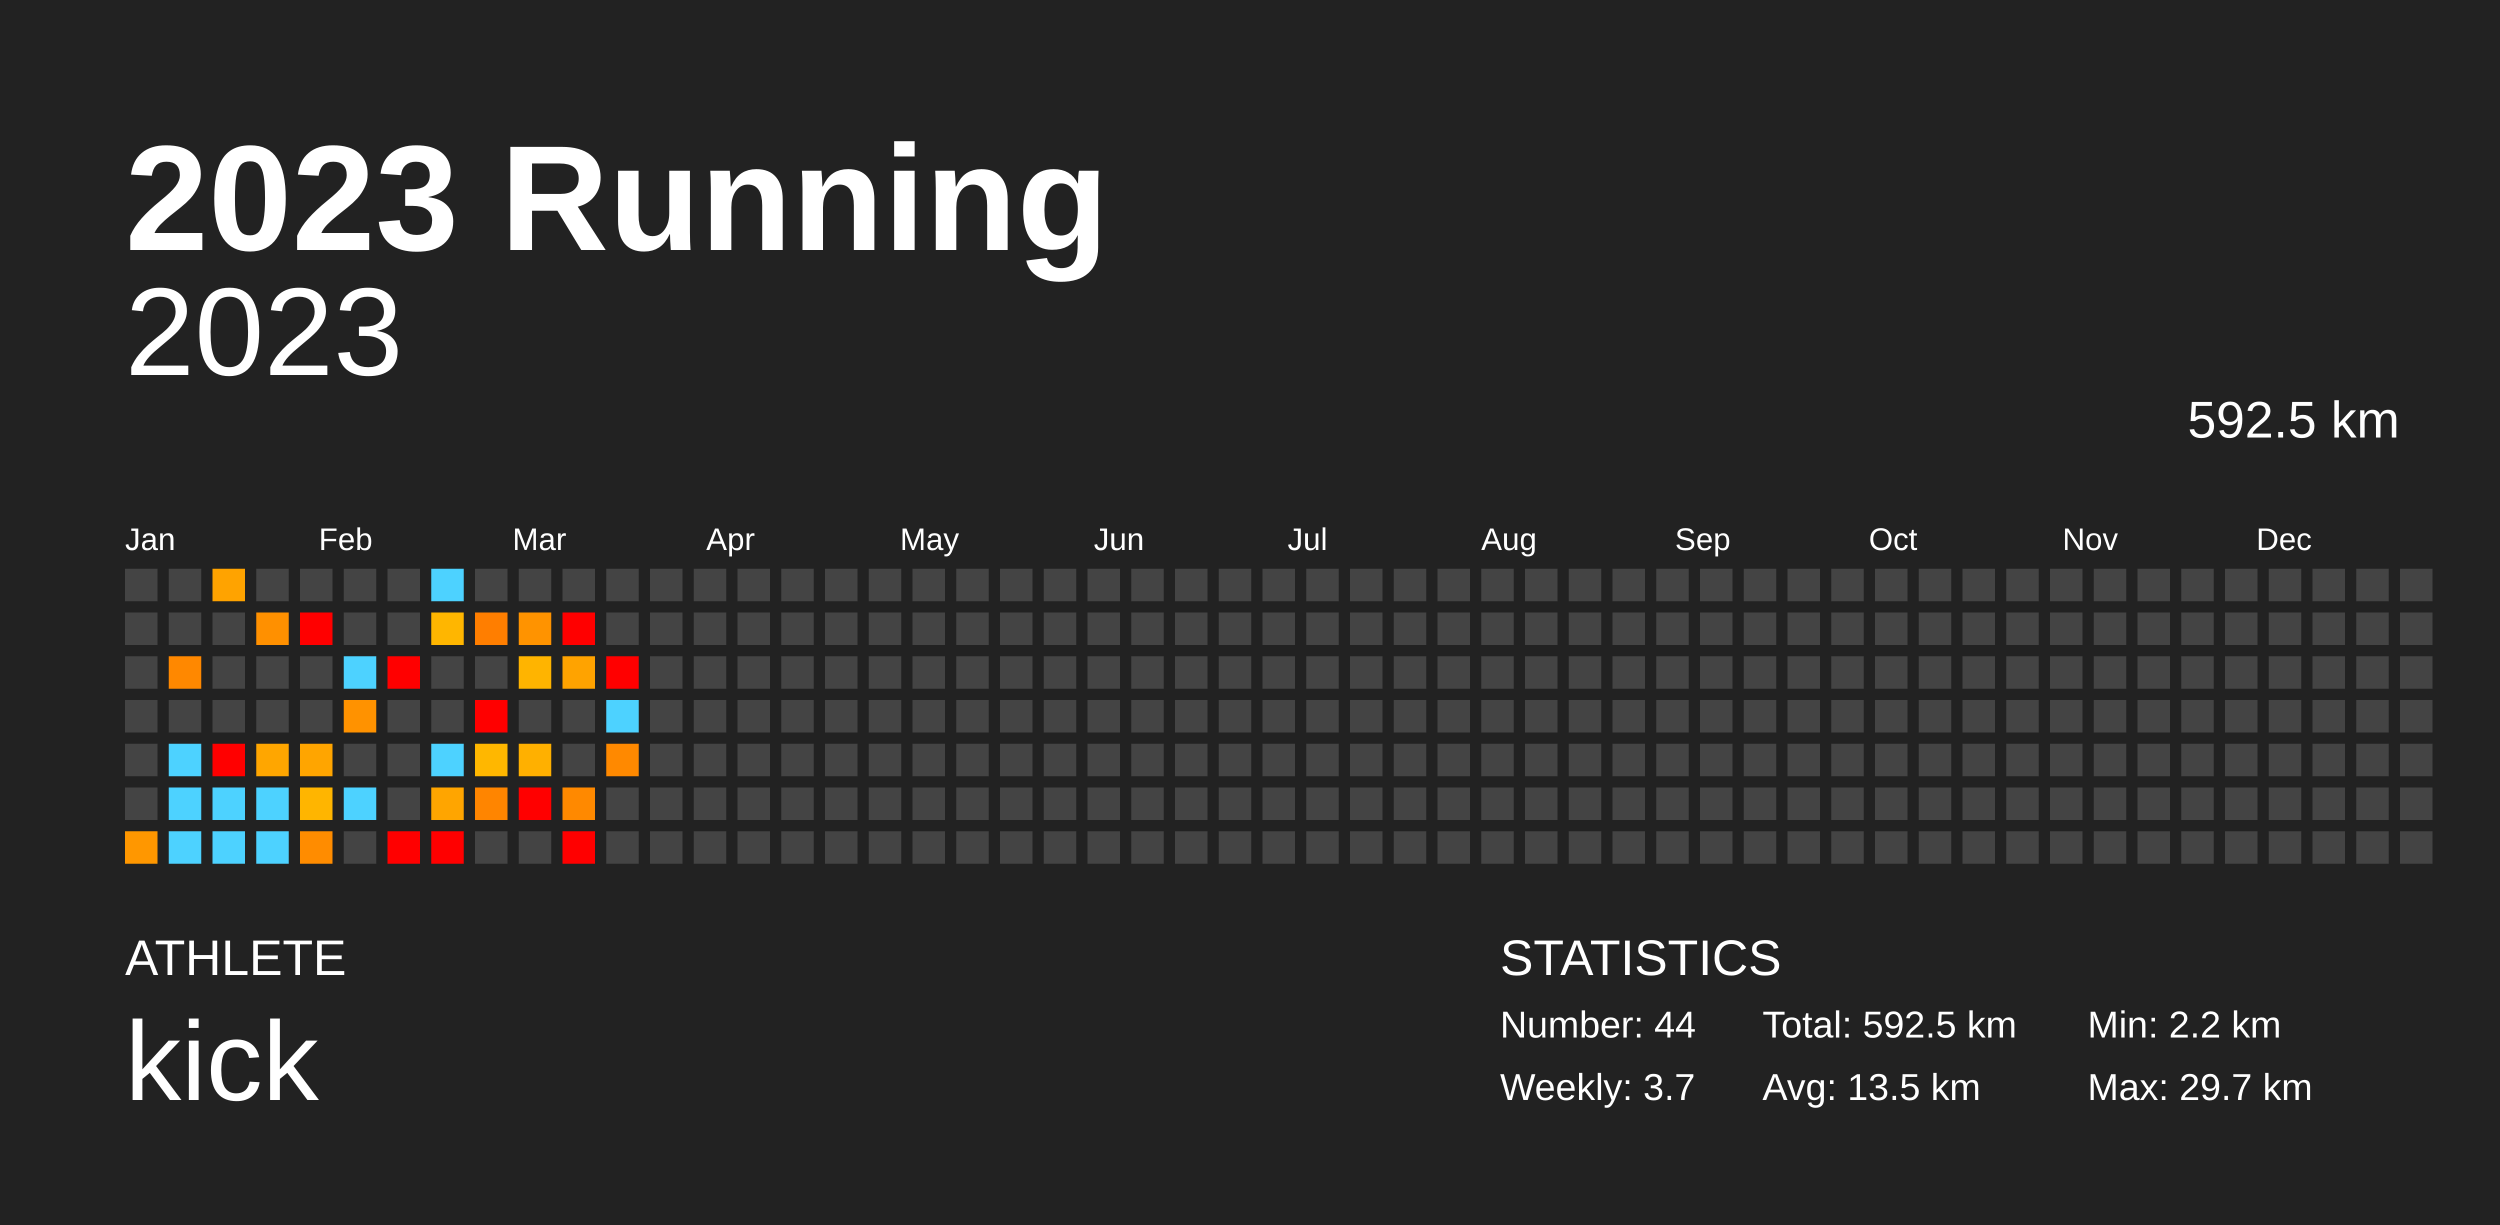
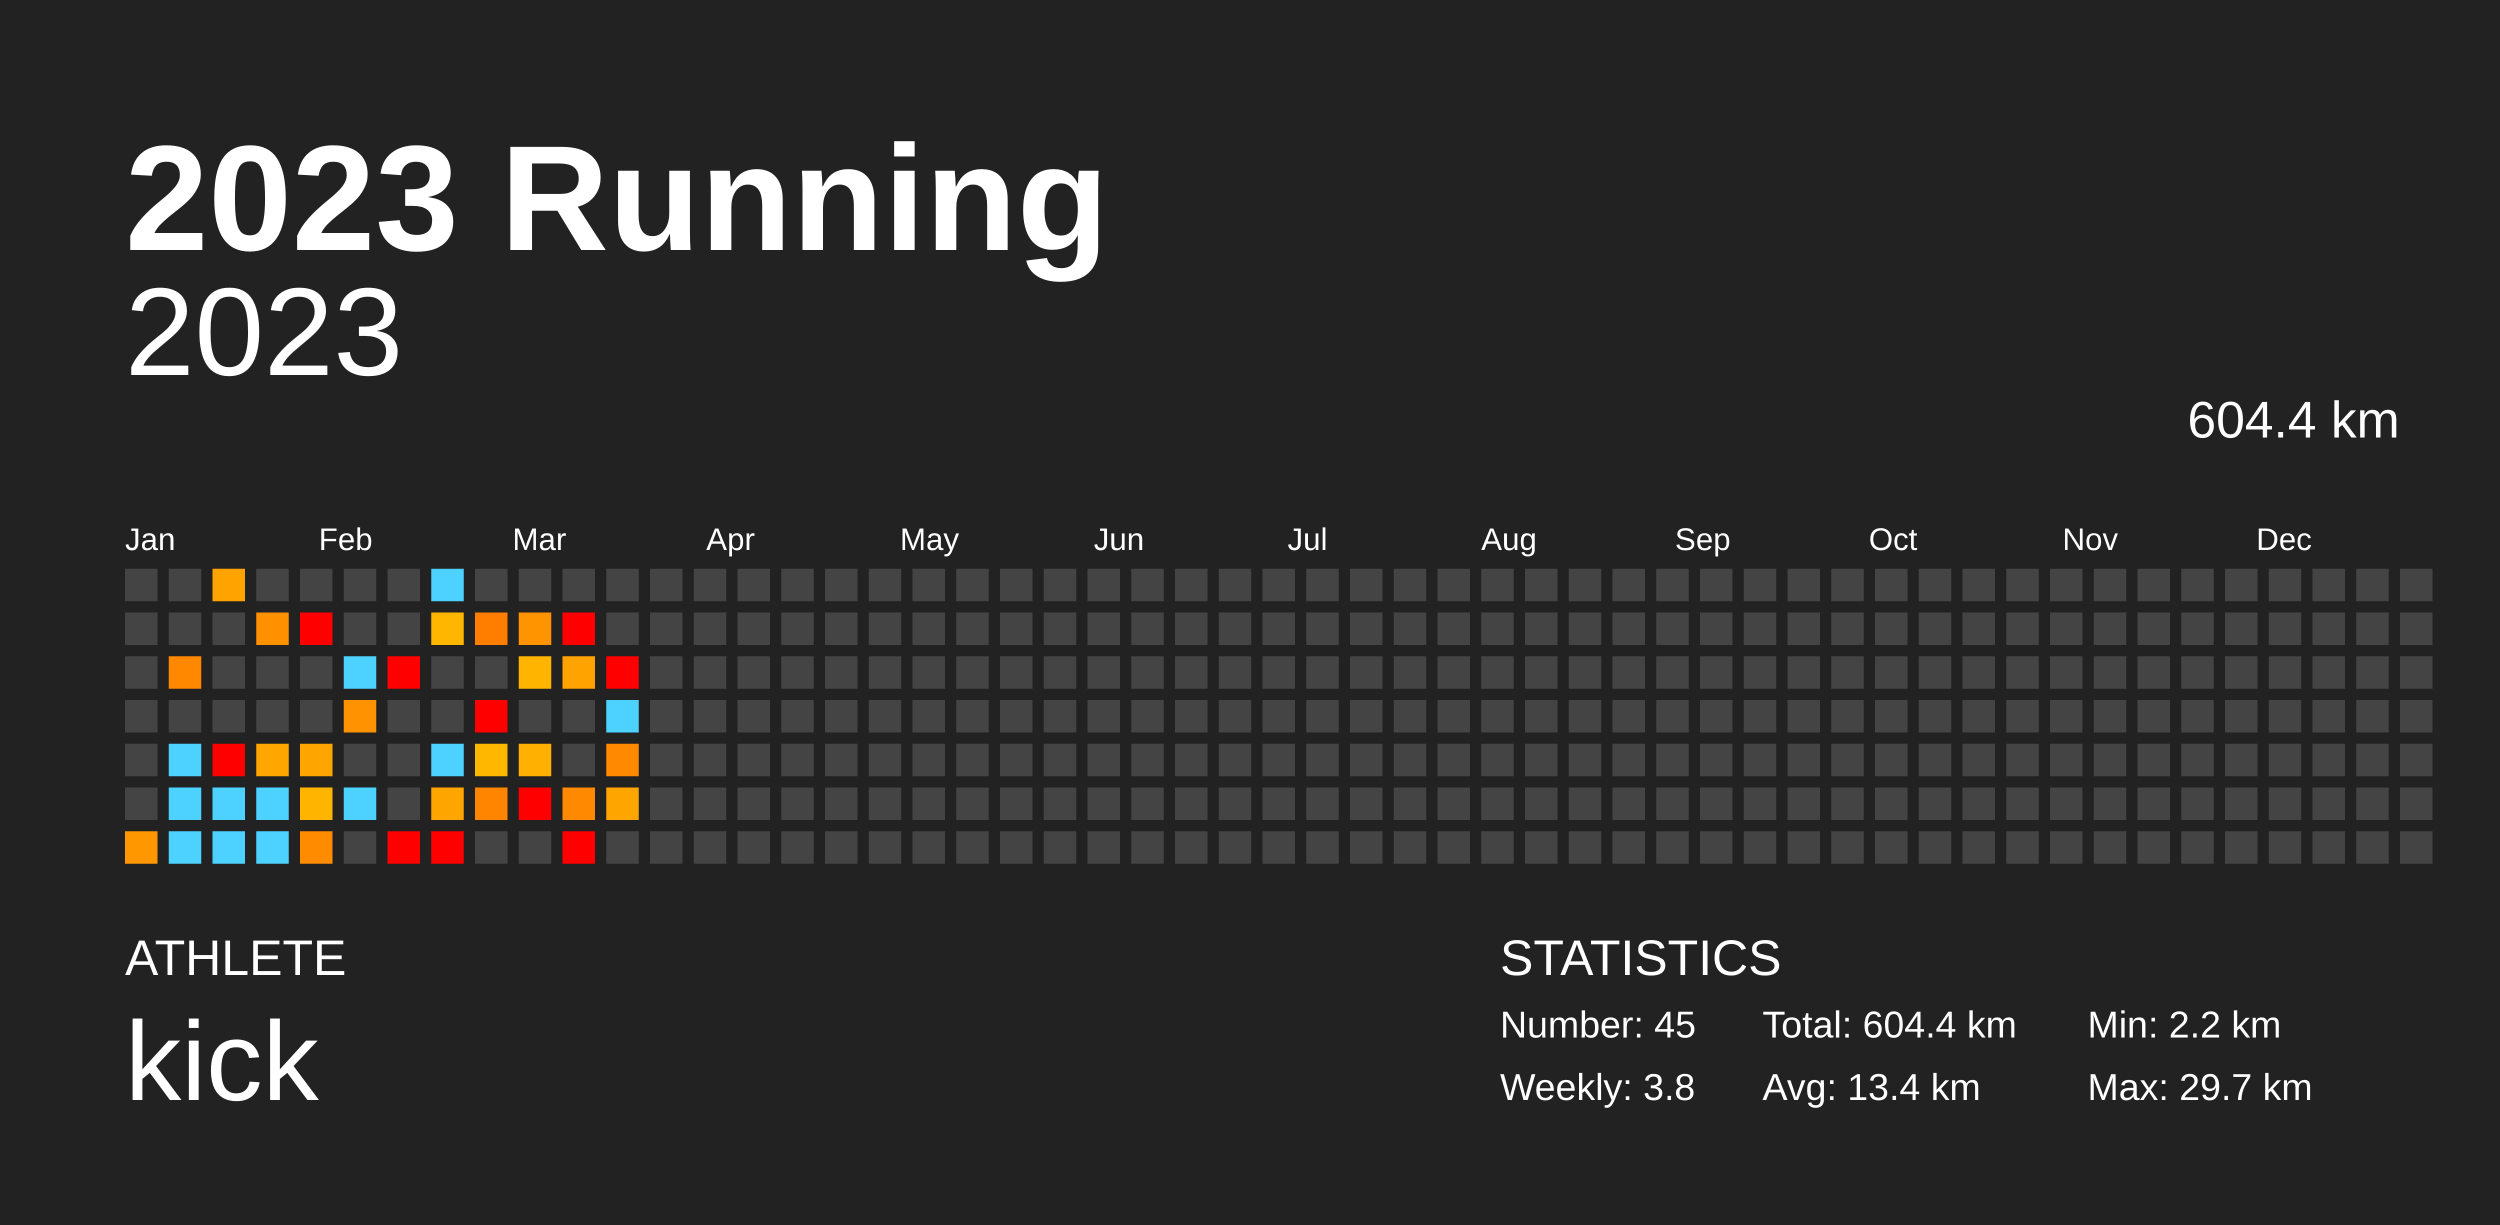
<svg xmlns="http://www.w3.org/2000/svg" baseProfile="full" height="98mm" version="1.1" viewBox="0,0,200,98" width="200mm">
  <defs />
  <rect fill="#222222" height="98" width="200" x="0" y="0" />
  <text fill="#FFFFFF" style="font-size:12px; font-family:Arial; font-weight:bold;" x="10" y="20">2023 Running</text>
  <text fill="#FFFFFF" style="font-size:4px; font-family:Arial" x="10" y="78">ATHLETE</text>
  <text fill="#FFFFFF" style="font-size:9px; font-family:Arial" x="10" y="88">kick</text>
  <text fill="#FFFFFF" style="font-size:4px; font-family:Arial" x="120" y="78">STATISTICS</text>
-   <text fill="#FFFFFF" style="font-size:3px; font-family:Arial" x="120" y="83">Number: 44</text>
-   <text fill="#FFFFFF" style="font-size:3px; font-family:Arial" x="120" y="88">Weekly: 3.7</text>
-   <text fill="#FFFFFF" style="font-size:3px; font-family:Arial" x="141" y="83">Total: 592.5 km</text>
-   <text fill="#FFFFFF" style="font-size:3px; font-family:Arial" x="141" y="88">Avg: 13.5 km</text>
+   <text fill="#FFFFFF" style="font-size:3px; font-family:Arial" x="120" y="83">Number: 45</text>
+   <text fill="#FFFFFF" style="font-size:3px; font-family:Arial" x="120" y="88">Weekly: 3.8</text>
+   <text fill="#FFFFFF" style="font-size:3px; font-family:Arial" x="141" y="83">Total: 604.4 km</text>
+   <text fill="#FFFFFF" style="font-size:3px; font-family:Arial" x="141" y="88">Avg: 13.4 km</text>
  <text fill="#FFFFFF" style="font-size:3px; font-family:Arial" x="167" y="83">Min: 2.2 km</text>
  <text fill="#FFFFFF" style="font-size:3px; font-family:Arial" x="167" y="88">Max: 29.7 km</text>
  <text alignment-baseline="hanging" fill="#FFFFFF" style="font-size:10.0px; font-family:Arial;" x="10" y="30">2023</text>
-   <text alignment-baseline="hanging" fill="#FFFFFF" style="font-size:4.125px; font-family:Arial;" x="175" y="35">592.5 km</text>
+   <text alignment-baseline="hanging" fill="#FFFFFF" style="font-size:4.125px; font-family:Arial;" x="175" y="35">604.4 km</text>
  <text fill="#FFFFFF" style="font-size:2.5px; font-family:Arial" x="10.0" y="44">Jan</text>
  <text fill="#FFFFFF" style="font-size:2.5px; font-family:Arial" x="25.5" y="44">Feb</text>
  <text fill="#FFFFFF" style="font-size:2.5px; font-family:Arial" x="41.0" y="44">Mar</text>
  <text fill="#FFFFFF" style="font-size:2.5px; font-family:Arial" x="56.5" y="44">Apr</text>
  <text fill="#FFFFFF" style="font-size:2.5px; font-family:Arial" x="72.0" y="44">May</text>
  <text fill="#FFFFFF" style="font-size:2.5px; font-family:Arial" x="87.5" y="44">Jun</text>
  <text fill="#FFFFFF" style="font-size:2.5px; font-family:Arial" x="103.0" y="44">Jul</text>
  <text fill="#FFFFFF" style="font-size:2.5px; font-family:Arial" x="118.5" y="44">Aug</text>
  <text fill="#FFFFFF" style="font-size:2.5px; font-family:Arial" x="134.0" y="44">Sep</text>
  <text fill="#FFFFFF" style="font-size:2.5px; font-family:Arial" x="149.5" y="44">Oct</text>
  <text fill="#FFFFFF" style="font-size:2.5px; font-family:Arial" x="165.0" y="44">Nov</text>
  <text fill="#FFFFFF" style="font-size:2.5px; font-family:Arial" x="180.5" y="44">Dec</text>
  <rect fill="#444444" height="2.6" width="2.6" x="10.0" y="45.5" />
  <rect fill="#444444" height="2.6" width="2.6" x="10.0" y="49.0" />
  <rect fill="#444444" height="2.6" width="2.6" x="10.0" y="52.5" />
  <rect fill="#444444" height="2.6" width="2.6" x="10.0" y="56.0" />
  <rect fill="#444444" height="2.6" width="2.6" x="10.0" y="59.5" />
  <rect fill="#444444" height="2.6" width="2.6" x="10.0" y="63.0" />
  <rect fill="#ff9700" height="2.6" width="2.6" x="10.0" y="66.5" />
  <rect fill="#444444" height="2.6" width="2.6" x="13.5" y="45.5" />
  <rect fill="#444444" height="2.6" width="2.6" x="13.5" y="49.0" />
  <rect fill="#ff8800" height="2.6" width="2.6" x="13.5" y="52.5" />
  <rect fill="#444444" height="2.6" width="2.6" x="13.5" y="56.0" />
  <rect fill="#4dd2ff" height="2.6" width="2.6" x="13.5" y="59.5" />
  <rect fill="#4dd2ff" height="2.6" width="2.6" x="13.5" y="63.0" />
  <rect fill="#4dd2ff" height="2.6" width="2.6" x="13.5" y="66.5" />
  <rect fill="#ffa300" height="2.6" width="2.6" x="17.0" y="45.5" />
  <rect fill="#444444" height="2.6" width="2.6" x="17.0" y="49.0" />
  <rect fill="#444444" height="2.6" width="2.6" x="17.0" y="52.5" />
  <rect fill="#444444" height="2.6" width="2.6" x="17.0" y="56.0" />
  <rect fill="red" height="2.6" width="2.6" x="17.0" y="59.5" />
  <rect fill="#4dd2ff" height="2.6" width="2.6" x="17.0" y="63.0" />
  <rect fill="#4dd2ff" height="2.6" width="2.6" x="17.0" y="66.5" />
  <rect fill="#444444" height="2.6" width="2.6" x="20.5" y="45.5" />
  <rect fill="#ff9000" height="2.6" width="2.6" x="20.5" y="49.0" />
  <rect fill="#444444" height="2.6" width="2.6" x="20.5" y="52.5" />
  <rect fill="#444444" height="2.6" width="2.6" x="20.5" y="56.0" />
  <rect fill="#ffa600" height="2.6" width="2.6" x="20.5" y="59.5" />
  <rect fill="#4dd2ff" height="2.6" width="2.6" x="20.5" y="63.0" />
  <rect fill="#4dd2ff" height="2.6" width="2.6" x="20.5" y="66.5" />
  <rect fill="#444444" height="2.6" width="2.6" x="24.0" y="45.5" />
  <rect fill="red" height="2.6" width="2.6" x="24.0" y="49.0" />
  <rect fill="#444444" height="2.6" width="2.6" x="24.0" y="52.5" />
  <rect fill="#444444" height="2.6" width="2.6" x="24.0" y="56.0" />
  <rect fill="#ffa500" height="2.6" width="2.6" x="24.0" y="59.5" />
  <rect fill="#ffb500" height="2.6" width="2.6" x="24.0" y="63.0" />
  <rect fill="#ff8c00" height="2.6" width="2.6" x="24.0" y="66.5" />
  <rect fill="#444444" height="2.6" width="2.6" x="27.5" y="45.5" />
  <rect fill="#444444" height="2.6" width="2.6" x="27.5" y="49.0" />
  <rect fill="#4dd2ff" height="2.6" width="2.6" x="27.5" y="52.5" />
  <rect fill="#ff9200" height="2.6" width="2.6" x="27.5" y="56.0" />
  <rect fill="#444444" height="2.6" width="2.6" x="27.5" y="59.5" />
  <rect fill="#4dd2ff" height="2.6" width="2.6" x="27.5" y="63.0" />
  <rect fill="#444444" height="2.6" width="2.6" x="27.5" y="66.5" />
  <rect fill="#444444" height="2.6" width="2.6" x="31.0" y="45.5" />
  <rect fill="#444444" height="2.6" width="2.6" x="31.0" y="49.0" />
  <rect fill="red" height="2.6" width="2.6" x="31.0" y="52.5" />
  <rect fill="#444444" height="2.6" width="2.6" x="31.0" y="56.0" />
  <rect fill="#444444" height="2.6" width="2.6" x="31.0" y="59.5" />
  <rect fill="#444444" height="2.6" width="2.6" x="31.0" y="63.0" />
  <rect fill="red" height="2.6" width="2.6" x="31.0" y="66.5" />
  <rect fill="#4dd2ff" height="2.6" width="2.6" x="34.5" y="45.5" />
  <rect fill="#ffb600" height="2.6" width="2.6" x="34.5" y="49.0" />
  <rect fill="#444444" height="2.6" width="2.6" x="34.5" y="52.5" />
  <rect fill="#444444" height="2.6" width="2.6" x="34.5" y="56.0" />
  <rect fill="#4dd2ff" height="2.6" width="2.6" x="34.5" y="59.5" />
  <rect fill="#ffa500" height="2.6" width="2.6" x="34.5" y="63.0" />
  <rect fill="red" height="2.6" width="2.6" x="34.5" y="66.5" />
  <rect fill="#444444" height="2.6" width="2.6" x="38.0" y="45.5" />
  <rect fill="#ff7e00" height="2.6" width="2.6" x="38.0" y="49.0" />
  <rect fill="#444444" height="2.6" width="2.6" x="38.0" y="52.5" />
  <rect fill="red" height="2.6" width="2.6" x="38.0" y="56.0" />
  <rect fill="#ffb700" height="2.6" width="2.6" x="38.0" y="59.5" />
  <rect fill="#ff8500" height="2.6" width="2.6" x="38.0" y="63.0" />
  <rect fill="#444444" height="2.6" width="2.6" x="38.0" y="66.5" />
  <rect fill="#444444" height="2.6" width="2.6" x="41.5" y="45.5" />
  <rect fill="#ff9300" height="2.6" width="2.6" x="41.5" y="49.0" />
  <rect fill="#ffb400" height="2.6" width="2.6" x="41.5" y="52.5" />
  <rect fill="#444444" height="2.6" width="2.6" x="41.5" y="56.0" />
  <rect fill="#ffb000" height="2.6" width="2.6" x="41.5" y="59.5" />
  <rect fill="red" height="2.6" width="2.6" x="41.5" y="63.0" />
  <rect fill="#444444" height="2.6" width="2.6" x="41.5" y="66.5" />
  <rect fill="#444444" height="2.6" width="2.6" x="45.0" y="45.5" />
  <rect fill="red" height="2.6" width="2.6" x="45.0" y="49.0" />
  <rect fill="#ffa300" height="2.6" width="2.6" x="45.0" y="52.5" />
  <rect fill="#444444" height="2.6" width="2.6" x="45.0" y="56.0" />
  <rect fill="#444444" height="2.6" width="2.6" x="45.0" y="59.5" />
  <rect fill="#ff8900" height="2.6" width="2.6" x="45.0" y="63.0" />
  <rect fill="red" height="2.6" width="2.6" x="45.0" y="66.5" />
  <rect fill="#444444" height="2.6" width="2.6" x="48.5" y="45.5" />
  <rect fill="#444444" height="2.6" width="2.6" x="48.5" y="49.0" />
  <rect fill="red" height="2.6" width="2.6" x="48.5" y="52.5" />
  <rect fill="#4dd2ff" height="2.6" width="2.6" x="48.5" y="56.0" />
  <rect fill="#ff8900" height="2.6" width="2.6" x="48.5" y="59.5" />
-   <rect fill="#444444" height="2.6" width="2.6" x="48.5" y="63.0" />
+   <rect fill="#ffa500" height="2.6" width="2.6" x="48.5" y="63.0" />
  <rect fill="#444444" height="2.6" width="2.6" x="48.5" y="66.5" />
  <rect fill="#444444" height="2.6" width="2.6" x="52.0" y="45.5" />
  <rect fill="#444444" height="2.6" width="2.6" x="52.0" y="49.0" />
  <rect fill="#444444" height="2.6" width="2.6" x="52.0" y="52.5" />
  <rect fill="#444444" height="2.6" width="2.6" x="52.0" y="56.0" />
  <rect fill="#444444" height="2.6" width="2.6" x="52.0" y="59.5" />
  <rect fill="#444444" height="2.6" width="2.6" x="52.0" y="63.0" />
  <rect fill="#444444" height="2.6" width="2.6" x="52.0" y="66.5" />
  <rect fill="#444444" height="2.6" width="2.6" x="55.5" y="45.5" />
  <rect fill="#444444" height="2.6" width="2.6" x="55.5" y="49.0" />
  <rect fill="#444444" height="2.6" width="2.6" x="55.5" y="52.5" />
  <rect fill="#444444" height="2.6" width="2.6" x="55.5" y="56.0" />
  <rect fill="#444444" height="2.6" width="2.6" x="55.5" y="59.5" />
  <rect fill="#444444" height="2.6" width="2.6" x="55.5" y="63.0" />
  <rect fill="#444444" height="2.6" width="2.6" x="55.5" y="66.5" />
  <rect fill="#444444" height="2.6" width="2.6" x="59.0" y="45.5" />
  <rect fill="#444444" height="2.6" width="2.6" x="59.0" y="49.0" />
  <rect fill="#444444" height="2.6" width="2.6" x="59.0" y="52.5" />
  <rect fill="#444444" height="2.6" width="2.6" x="59.0" y="56.0" />
  <rect fill="#444444" height="2.6" width="2.6" x="59.0" y="59.5" />
  <rect fill="#444444" height="2.6" width="2.6" x="59.0" y="63.0" />
  <rect fill="#444444" height="2.6" width="2.6" x="59.0" y="66.5" />
  <rect fill="#444444" height="2.6" width="2.6" x="62.5" y="45.5" />
  <rect fill="#444444" height="2.6" width="2.6" x="62.5" y="49.0" />
  <rect fill="#444444" height="2.6" width="2.6" x="62.5" y="52.5" />
  <rect fill="#444444" height="2.6" width="2.6" x="62.5" y="56.0" />
  <rect fill="#444444" height="2.6" width="2.6" x="62.5" y="59.5" />
  <rect fill="#444444" height="2.6" width="2.6" x="62.5" y="63.0" />
  <rect fill="#444444" height="2.6" width="2.6" x="62.5" y="66.5" />
  <rect fill="#444444" height="2.6" width="2.6" x="66.0" y="45.5" />
  <rect fill="#444444" height="2.6" width="2.6" x="66.0" y="49.0" />
  <rect fill="#444444" height="2.6" width="2.6" x="66.0" y="52.5" />
  <rect fill="#444444" height="2.6" width="2.6" x="66.0" y="56.0" />
  <rect fill="#444444" height="2.6" width="2.6" x="66.0" y="59.5" />
  <rect fill="#444444" height="2.6" width="2.6" x="66.0" y="63.0" />
  <rect fill="#444444" height="2.6" width="2.6" x="66.0" y="66.5" />
  <rect fill="#444444" height="2.6" width="2.6" x="69.5" y="45.5" />
  <rect fill="#444444" height="2.6" width="2.6" x="69.5" y="49.0" />
  <rect fill="#444444" height="2.6" width="2.6" x="69.5" y="52.5" />
  <rect fill="#444444" height="2.6" width="2.6" x="69.5" y="56.0" />
  <rect fill="#444444" height="2.6" width="2.6" x="69.5" y="59.5" />
  <rect fill="#444444" height="2.6" width="2.6" x="69.5" y="63.0" />
  <rect fill="#444444" height="2.6" width="2.6" x="69.5" y="66.5" />
  <rect fill="#444444" height="2.6" width="2.6" x="73.0" y="45.5" />
  <rect fill="#444444" height="2.6" width="2.6" x="73.0" y="49.0" />
  <rect fill="#444444" height="2.6" width="2.6" x="73.0" y="52.5" />
  <rect fill="#444444" height="2.6" width="2.6" x="73.0" y="56.0" />
  <rect fill="#444444" height="2.6" width="2.6" x="73.0" y="59.5" />
  <rect fill="#444444" height="2.6" width="2.6" x="73.0" y="63.0" />
  <rect fill="#444444" height="2.6" width="2.6" x="73.0" y="66.5" />
  <rect fill="#444444" height="2.6" width="2.6" x="76.5" y="45.5" />
  <rect fill="#444444" height="2.6" width="2.6" x="76.5" y="49.0" />
  <rect fill="#444444" height="2.6" width="2.6" x="76.5" y="52.5" />
  <rect fill="#444444" height="2.6" width="2.6" x="76.5" y="56.0" />
  <rect fill="#444444" height="2.6" width="2.6" x="76.5" y="59.5" />
  <rect fill="#444444" height="2.6" width="2.6" x="76.5" y="63.0" />
  <rect fill="#444444" height="2.6" width="2.6" x="76.5" y="66.5" />
  <rect fill="#444444" height="2.6" width="2.6" x="80.0" y="45.5" />
  <rect fill="#444444" height="2.6" width="2.6" x="80.0" y="49.0" />
  <rect fill="#444444" height="2.6" width="2.6" x="80.0" y="52.5" />
  <rect fill="#444444" height="2.6" width="2.6" x="80.0" y="56.0" />
  <rect fill="#444444" height="2.6" width="2.6" x="80.0" y="59.5" />
  <rect fill="#444444" height="2.6" width="2.6" x="80.0" y="63.0" />
  <rect fill="#444444" height="2.6" width="2.6" x="80.0" y="66.5" />
  <rect fill="#444444" height="2.6" width="2.6" x="83.5" y="45.5" />
  <rect fill="#444444" height="2.6" width="2.6" x="83.5" y="49.0" />
  <rect fill="#444444" height="2.6" width="2.6" x="83.5" y="52.5" />
  <rect fill="#444444" height="2.6" width="2.6" x="83.5" y="56.0" />
  <rect fill="#444444" height="2.6" width="2.6" x="83.5" y="59.5" />
  <rect fill="#444444" height="2.6" width="2.6" x="83.5" y="63.0" />
  <rect fill="#444444" height="2.6" width="2.6" x="83.5" y="66.5" />
  <rect fill="#444444" height="2.6" width="2.6" x="87.0" y="45.5" />
  <rect fill="#444444" height="2.6" width="2.6" x="87.0" y="49.0" />
  <rect fill="#444444" height="2.6" width="2.6" x="87.0" y="52.5" />
  <rect fill="#444444" height="2.6" width="2.6" x="87.0" y="56.0" />
  <rect fill="#444444" height="2.6" width="2.6" x="87.0" y="59.5" />
  <rect fill="#444444" height="2.6" width="2.6" x="87.0" y="63.0" />
  <rect fill="#444444" height="2.6" width="2.6" x="87.0" y="66.5" />
  <rect fill="#444444" height="2.6" width="2.6" x="90.5" y="45.5" />
  <rect fill="#444444" height="2.6" width="2.6" x="90.5" y="49.0" />
  <rect fill="#444444" height="2.6" width="2.6" x="90.5" y="52.5" />
  <rect fill="#444444" height="2.6" width="2.6" x="90.5" y="56.0" />
  <rect fill="#444444" height="2.6" width="2.6" x="90.5" y="59.5" />
  <rect fill="#444444" height="2.6" width="2.6" x="90.5" y="63.0" />
  <rect fill="#444444" height="2.6" width="2.6" x="90.5" y="66.5" />
  <rect fill="#444444" height="2.6" width="2.6" x="94.0" y="45.5" />
  <rect fill="#444444" height="2.6" width="2.6" x="94.0" y="49.0" />
  <rect fill="#444444" height="2.6" width="2.6" x="94.0" y="52.5" />
  <rect fill="#444444" height="2.6" width="2.6" x="94.0" y="56.0" />
  <rect fill="#444444" height="2.6" width="2.6" x="94.0" y="59.5" />
  <rect fill="#444444" height="2.6" width="2.6" x="94.0" y="63.0" />
  <rect fill="#444444" height="2.6" width="2.6" x="94.0" y="66.5" />
  <rect fill="#444444" height="2.6" width="2.6" x="97.5" y="45.5" />
  <rect fill="#444444" height="2.6" width="2.6" x="97.5" y="49.0" />
  <rect fill="#444444" height="2.6" width="2.6" x="97.5" y="52.5" />
  <rect fill="#444444" height="2.6" width="2.6" x="97.5" y="56.0" />
  <rect fill="#444444" height="2.6" width="2.6" x="97.5" y="59.5" />
  <rect fill="#444444" height="2.6" width="2.6" x="97.5" y="63.0" />
  <rect fill="#444444" height="2.6" width="2.6" x="97.5" y="66.5" />
  <rect fill="#444444" height="2.6" width="2.6" x="101.0" y="45.5" />
  <rect fill="#444444" height="2.6" width="2.6" x="101.0" y="49.0" />
  <rect fill="#444444" height="2.6" width="2.6" x="101.0" y="52.5" />
  <rect fill="#444444" height="2.6" width="2.6" x="101.0" y="56.0" />
  <rect fill="#444444" height="2.6" width="2.6" x="101.0" y="59.5" />
  <rect fill="#444444" height="2.6" width="2.6" x="101.0" y="63.0" />
  <rect fill="#444444" height="2.6" width="2.6" x="101.0" y="66.5" />
  <rect fill="#444444" height="2.6" width="2.6" x="104.5" y="45.5" />
  <rect fill="#444444" height="2.6" width="2.6" x="104.5" y="49.0" />
  <rect fill="#444444" height="2.6" width="2.6" x="104.5" y="52.5" />
  <rect fill="#444444" height="2.6" width="2.6" x="104.5" y="56.0" />
  <rect fill="#444444" height="2.6" width="2.6" x="104.5" y="59.5" />
  <rect fill="#444444" height="2.6" width="2.6" x="104.5" y="63.0" />
  <rect fill="#444444" height="2.6" width="2.6" x="104.5" y="66.5" />
  <rect fill="#444444" height="2.6" width="2.6" x="108.0" y="45.5" />
  <rect fill="#444444" height="2.6" width="2.6" x="108.0" y="49.0" />
  <rect fill="#444444" height="2.6" width="2.6" x="108.0" y="52.5" />
  <rect fill="#444444" height="2.6" width="2.6" x="108.0" y="56.0" />
  <rect fill="#444444" height="2.6" width="2.6" x="108.0" y="59.5" />
  <rect fill="#444444" height="2.6" width="2.6" x="108.0" y="63.0" />
  <rect fill="#444444" height="2.6" width="2.6" x="108.0" y="66.5" />
  <rect fill="#444444" height="2.6" width="2.6" x="111.5" y="45.5" />
  <rect fill="#444444" height="2.6" width="2.6" x="111.5" y="49.0" />
  <rect fill="#444444" height="2.6" width="2.6" x="111.5" y="52.5" />
  <rect fill="#444444" height="2.6" width="2.6" x="111.5" y="56.0" />
  <rect fill="#444444" height="2.6" width="2.6" x="111.5" y="59.5" />
  <rect fill="#444444" height="2.6" width="2.6" x="111.5" y="63.0" />
  <rect fill="#444444" height="2.6" width="2.6" x="111.5" y="66.5" />
  <rect fill="#444444" height="2.6" width="2.6" x="115.0" y="45.5" />
  <rect fill="#444444" height="2.6" width="2.6" x="115.0" y="49.0" />
  <rect fill="#444444" height="2.6" width="2.6" x="115.0" y="52.5" />
  <rect fill="#444444" height="2.6" width="2.6" x="115.0" y="56.0" />
  <rect fill="#444444" height="2.6" width="2.6" x="115.0" y="59.5" />
  <rect fill="#444444" height="2.6" width="2.6" x="115.0" y="63.0" />
  <rect fill="#444444" height="2.6" width="2.6" x="115.0" y="66.5" />
  <rect fill="#444444" height="2.6" width="2.6" x="118.5" y="45.5" />
  <rect fill="#444444" height="2.6" width="2.6" x="118.5" y="49.0" />
  <rect fill="#444444" height="2.6" width="2.6" x="118.5" y="52.5" />
  <rect fill="#444444" height="2.6" width="2.6" x="118.5" y="56.0" />
  <rect fill="#444444" height="2.6" width="2.6" x="118.5" y="59.5" />
  <rect fill="#444444" height="2.6" width="2.6" x="118.5" y="63.0" />
  <rect fill="#444444" height="2.6" width="2.6" x="118.5" y="66.5" />
  <rect fill="#444444" height="2.6" width="2.6" x="122.0" y="45.5" />
  <rect fill="#444444" height="2.6" width="2.6" x="122.0" y="49.0" />
  <rect fill="#444444" height="2.6" width="2.6" x="122.0" y="52.5" />
  <rect fill="#444444" height="2.6" width="2.6" x="122.0" y="56.0" />
  <rect fill="#444444" height="2.6" width="2.6" x="122.0" y="59.5" />
  <rect fill="#444444" height="2.6" width="2.6" x="122.0" y="63.0" />
  <rect fill="#444444" height="2.6" width="2.6" x="122.0" y="66.5" />
  <rect fill="#444444" height="2.6" width="2.6" x="125.5" y="45.5" />
  <rect fill="#444444" height="2.6" width="2.6" x="125.5" y="49.0" />
  <rect fill="#444444" height="2.6" width="2.6" x="125.5" y="52.5" />
  <rect fill="#444444" height="2.6" width="2.6" x="125.5" y="56.0" />
  <rect fill="#444444" height="2.6" width="2.6" x="125.5" y="59.5" />
  <rect fill="#444444" height="2.6" width="2.6" x="125.5" y="63.0" />
  <rect fill="#444444" height="2.6" width="2.6" x="125.5" y="66.5" />
  <rect fill="#444444" height="2.6" width="2.6" x="129.0" y="45.5" />
  <rect fill="#444444" height="2.6" width="2.6" x="129.0" y="49.0" />
  <rect fill="#444444" height="2.6" width="2.6" x="129.0" y="52.5" />
  <rect fill="#444444" height="2.6" width="2.6" x="129.0" y="56.0" />
  <rect fill="#444444" height="2.6" width="2.6" x="129.0" y="59.5" />
  <rect fill="#444444" height="2.6" width="2.6" x="129.0" y="63.0" />
  <rect fill="#444444" height="2.6" width="2.6" x="129.0" y="66.5" />
  <rect fill="#444444" height="2.6" width="2.6" x="132.5" y="45.5" />
  <rect fill="#444444" height="2.6" width="2.6" x="132.5" y="49.0" />
  <rect fill="#444444" height="2.6" width="2.6" x="132.5" y="52.5" />
  <rect fill="#444444" height="2.6" width="2.6" x="132.5" y="56.0" />
  <rect fill="#444444" height="2.6" width="2.6" x="132.5" y="59.5" />
  <rect fill="#444444" height="2.6" width="2.6" x="132.5" y="63.0" />
  <rect fill="#444444" height="2.6" width="2.6" x="132.5" y="66.5" />
  <rect fill="#444444" height="2.6" width="2.6" x="136.0" y="45.5" />
  <rect fill="#444444" height="2.6" width="2.6" x="136.0" y="49.0" />
  <rect fill="#444444" height="2.6" width="2.6" x="136.0" y="52.5" />
  <rect fill="#444444" height="2.6" width="2.6" x="136.0" y="56.0" />
  <rect fill="#444444" height="2.6" width="2.6" x="136.0" y="59.5" />
  <rect fill="#444444" height="2.6" width="2.6" x="136.0" y="63.0" />
  <rect fill="#444444" height="2.6" width="2.6" x="136.0" y="66.5" />
  <rect fill="#444444" height="2.6" width="2.6" x="139.5" y="45.5" />
  <rect fill="#444444" height="2.6" width="2.6" x="139.5" y="49.0" />
  <rect fill="#444444" height="2.6" width="2.6" x="139.5" y="52.5" />
  <rect fill="#444444" height="2.6" width="2.6" x="139.5" y="56.0" />
  <rect fill="#444444" height="2.6" width="2.6" x="139.5" y="59.5" />
  <rect fill="#444444" height="2.6" width="2.6" x="139.5" y="63.0" />
  <rect fill="#444444" height="2.6" width="2.6" x="139.5" y="66.5" />
  <rect fill="#444444" height="2.6" width="2.6" x="143.0" y="45.5" />
  <rect fill="#444444" height="2.6" width="2.6" x="143.0" y="49.0" />
  <rect fill="#444444" height="2.6" width="2.6" x="143.0" y="52.5" />
  <rect fill="#444444" height="2.6" width="2.6" x="143.0" y="56.0" />
  <rect fill="#444444" height="2.6" width="2.6" x="143.0" y="59.5" />
  <rect fill="#444444" height="2.6" width="2.6" x="143.0" y="63.0" />
  <rect fill="#444444" height="2.6" width="2.6" x="143.0" y="66.5" />
  <rect fill="#444444" height="2.6" width="2.6" x="146.5" y="45.5" />
  <rect fill="#444444" height="2.6" width="2.6" x="146.5" y="49.0" />
  <rect fill="#444444" height="2.6" width="2.6" x="146.5" y="52.5" />
  <rect fill="#444444" height="2.6" width="2.6" x="146.5" y="56.0" />
  <rect fill="#444444" height="2.6" width="2.6" x="146.5" y="59.5" />
  <rect fill="#444444" height="2.6" width="2.6" x="146.5" y="63.0" />
  <rect fill="#444444" height="2.6" width="2.6" x="146.5" y="66.5" />
  <rect fill="#444444" height="2.6" width="2.6" x="150.0" y="45.5" />
  <rect fill="#444444" height="2.6" width="2.6" x="150.0" y="49.0" />
  <rect fill="#444444" height="2.6" width="2.6" x="150.0" y="52.5" />
  <rect fill="#444444" height="2.6" width="2.6" x="150.0" y="56.0" />
  <rect fill="#444444" height="2.6" width="2.6" x="150.0" y="59.5" />
  <rect fill="#444444" height="2.6" width="2.6" x="150.0" y="63.0" />
  <rect fill="#444444" height="2.6" width="2.6" x="150.0" y="66.5" />
  <rect fill="#444444" height="2.6" width="2.6" x="153.5" y="45.5" />
  <rect fill="#444444" height="2.6" width="2.6" x="153.5" y="49.0" />
  <rect fill="#444444" height="2.6" width="2.6" x="153.5" y="52.5" />
  <rect fill="#444444" height="2.6" width="2.6" x="153.5" y="56.0" />
  <rect fill="#444444" height="2.6" width="2.6" x="153.5" y="59.5" />
  <rect fill="#444444" height="2.6" width="2.6" x="153.5" y="63.0" />
  <rect fill="#444444" height="2.6" width="2.6" x="153.5" y="66.5" />
  <rect fill="#444444" height="2.6" width="2.6" x="157.0" y="45.5" />
  <rect fill="#444444" height="2.6" width="2.6" x="157.0" y="49.0" />
  <rect fill="#444444" height="2.6" width="2.6" x="157.0" y="52.5" />
  <rect fill="#444444" height="2.6" width="2.6" x="157.0" y="56.0" />
  <rect fill="#444444" height="2.6" width="2.6" x="157.0" y="59.5" />
  <rect fill="#444444" height="2.6" width="2.6" x="157.0" y="63.0" />
  <rect fill="#444444" height="2.6" width="2.6" x="157.0" y="66.5" />
  <rect fill="#444444" height="2.6" width="2.6" x="160.5" y="45.5" />
  <rect fill="#444444" height="2.6" width="2.6" x="160.5" y="49.0" />
  <rect fill="#444444" height="2.6" width="2.6" x="160.5" y="52.5" />
  <rect fill="#444444" height="2.6" width="2.6" x="160.5" y="56.0" />
  <rect fill="#444444" height="2.6" width="2.6" x="160.5" y="59.5" />
  <rect fill="#444444" height="2.6" width="2.6" x="160.5" y="63.0" />
  <rect fill="#444444" height="2.6" width="2.6" x="160.5" y="66.5" />
  <rect fill="#444444" height="2.6" width="2.6" x="164.0" y="45.5" />
  <rect fill="#444444" height="2.6" width="2.6" x="164.0" y="49.0" />
  <rect fill="#444444" height="2.6" width="2.6" x="164.0" y="52.5" />
  <rect fill="#444444" height="2.6" width="2.6" x="164.0" y="56.0" />
  <rect fill="#444444" height="2.6" width="2.6" x="164.0" y="59.5" />
  <rect fill="#444444" height="2.6" width="2.6" x="164.0" y="63.0" />
  <rect fill="#444444" height="2.6" width="2.6" x="164.0" y="66.5" />
  <rect fill="#444444" height="2.6" width="2.6" x="167.5" y="45.5" />
  <rect fill="#444444" height="2.6" width="2.6" x="167.5" y="49.0" />
  <rect fill="#444444" height="2.6" width="2.6" x="167.5" y="52.5" />
  <rect fill="#444444" height="2.6" width="2.6" x="167.5" y="56.0" />
  <rect fill="#444444" height="2.6" width="2.6" x="167.5" y="59.5" />
  <rect fill="#444444" height="2.6" width="2.6" x="167.5" y="63.0" />
  <rect fill="#444444" height="2.6" width="2.6" x="167.5" y="66.5" />
  <rect fill="#444444" height="2.6" width="2.6" x="171.0" y="45.5" />
  <rect fill="#444444" height="2.6" width="2.6" x="171.0" y="49.0" />
  <rect fill="#444444" height="2.6" width="2.6" x="171.0" y="52.5" />
  <rect fill="#444444" height="2.6" width="2.6" x="171.0" y="56.0" />
  <rect fill="#444444" height="2.6" width="2.6" x="171.0" y="59.5" />
  <rect fill="#444444" height="2.6" width="2.6" x="171.0" y="63.0" />
  <rect fill="#444444" height="2.6" width="2.6" x="171.0" y="66.5" />
  <rect fill="#444444" height="2.6" width="2.6" x="174.5" y="45.5" />
  <rect fill="#444444" height="2.6" width="2.6" x="174.5" y="49.0" />
  <rect fill="#444444" height="2.6" width="2.6" x="174.5" y="52.5" />
  <rect fill="#444444" height="2.6" width="2.6" x="174.5" y="56.0" />
  <rect fill="#444444" height="2.6" width="2.6" x="174.5" y="59.5" />
  <rect fill="#444444" height="2.6" width="2.6" x="174.5" y="63.0" />
  <rect fill="#444444" height="2.6" width="2.6" x="174.5" y="66.5" />
  <rect fill="#444444" height="2.6" width="2.6" x="178.0" y="45.5" />
  <rect fill="#444444" height="2.6" width="2.6" x="178.0" y="49.0" />
  <rect fill="#444444" height="2.6" width="2.6" x="178.0" y="52.5" />
  <rect fill="#444444" height="2.6" width="2.6" x="178.0" y="56.0" />
  <rect fill="#444444" height="2.6" width="2.6" x="178.0" y="59.5" />
  <rect fill="#444444" height="2.6" width="2.6" x="178.0" y="63.0" />
  <rect fill="#444444" height="2.6" width="2.6" x="178.0" y="66.5" />
  <rect fill="#444444" height="2.6" width="2.6" x="181.5" y="45.5" />
  <rect fill="#444444" height="2.6" width="2.6" x="181.5" y="49.0" />
  <rect fill="#444444" height="2.6" width="2.6" x="181.5" y="52.5" />
  <rect fill="#444444" height="2.6" width="2.6" x="181.5" y="56.0" />
  <rect fill="#444444" height="2.6" width="2.6" x="181.5" y="59.5" />
  <rect fill="#444444" height="2.6" width="2.6" x="181.5" y="63.0" />
  <rect fill="#444444" height="2.6" width="2.6" x="181.5" y="66.5" />
  <rect fill="#444444" height="2.6" width="2.6" x="185.0" y="45.5" />
  <rect fill="#444444" height="2.6" width="2.6" x="185.0" y="49.0" />
  <rect fill="#444444" height="2.6" width="2.6" x="185.0" y="52.5" />
  <rect fill="#444444" height="2.6" width="2.6" x="185.0" y="56.0" />
  <rect fill="#444444" height="2.6" width="2.6" x="185.0" y="59.5" />
  <rect fill="#444444" height="2.6" width="2.6" x="185.0" y="63.0" />
  <rect fill="#444444" height="2.6" width="2.6" x="185.0" y="66.5" />
  <rect fill="#444444" height="2.6" width="2.6" x="188.5" y="45.5" />
  <rect fill="#444444" height="2.6" width="2.6" x="188.5" y="49.0" />
  <rect fill="#444444" height="2.6" width="2.6" x="188.5" y="52.5" />
  <rect fill="#444444" height="2.6" width="2.6" x="188.5" y="56.0" />
  <rect fill="#444444" height="2.6" width="2.6" x="188.5" y="59.5" />
  <rect fill="#444444" height="2.6" width="2.6" x="188.5" y="63.0" />
  <rect fill="#444444" height="2.6" width="2.6" x="188.5" y="66.5" />
  <rect fill="#444444" height="2.6" width="2.6" x="192.0" y="45.5" />
  <rect fill="#444444" height="2.6" width="2.6" x="192.0" y="49.0" />
  <rect fill="#444444" height="2.6" width="2.6" x="192.0" y="52.5" />
  <rect fill="#444444" height="2.6" width="2.6" x="192.0" y="56.0" />
  <rect fill="#444444" height="2.6" width="2.6" x="192.0" y="59.5" />
  <rect fill="#444444" height="2.6" width="2.6" x="192.0" y="63.0" />
  <rect fill="#444444" height="2.6" width="2.6" x="192.0" y="66.5" />
</svg>
